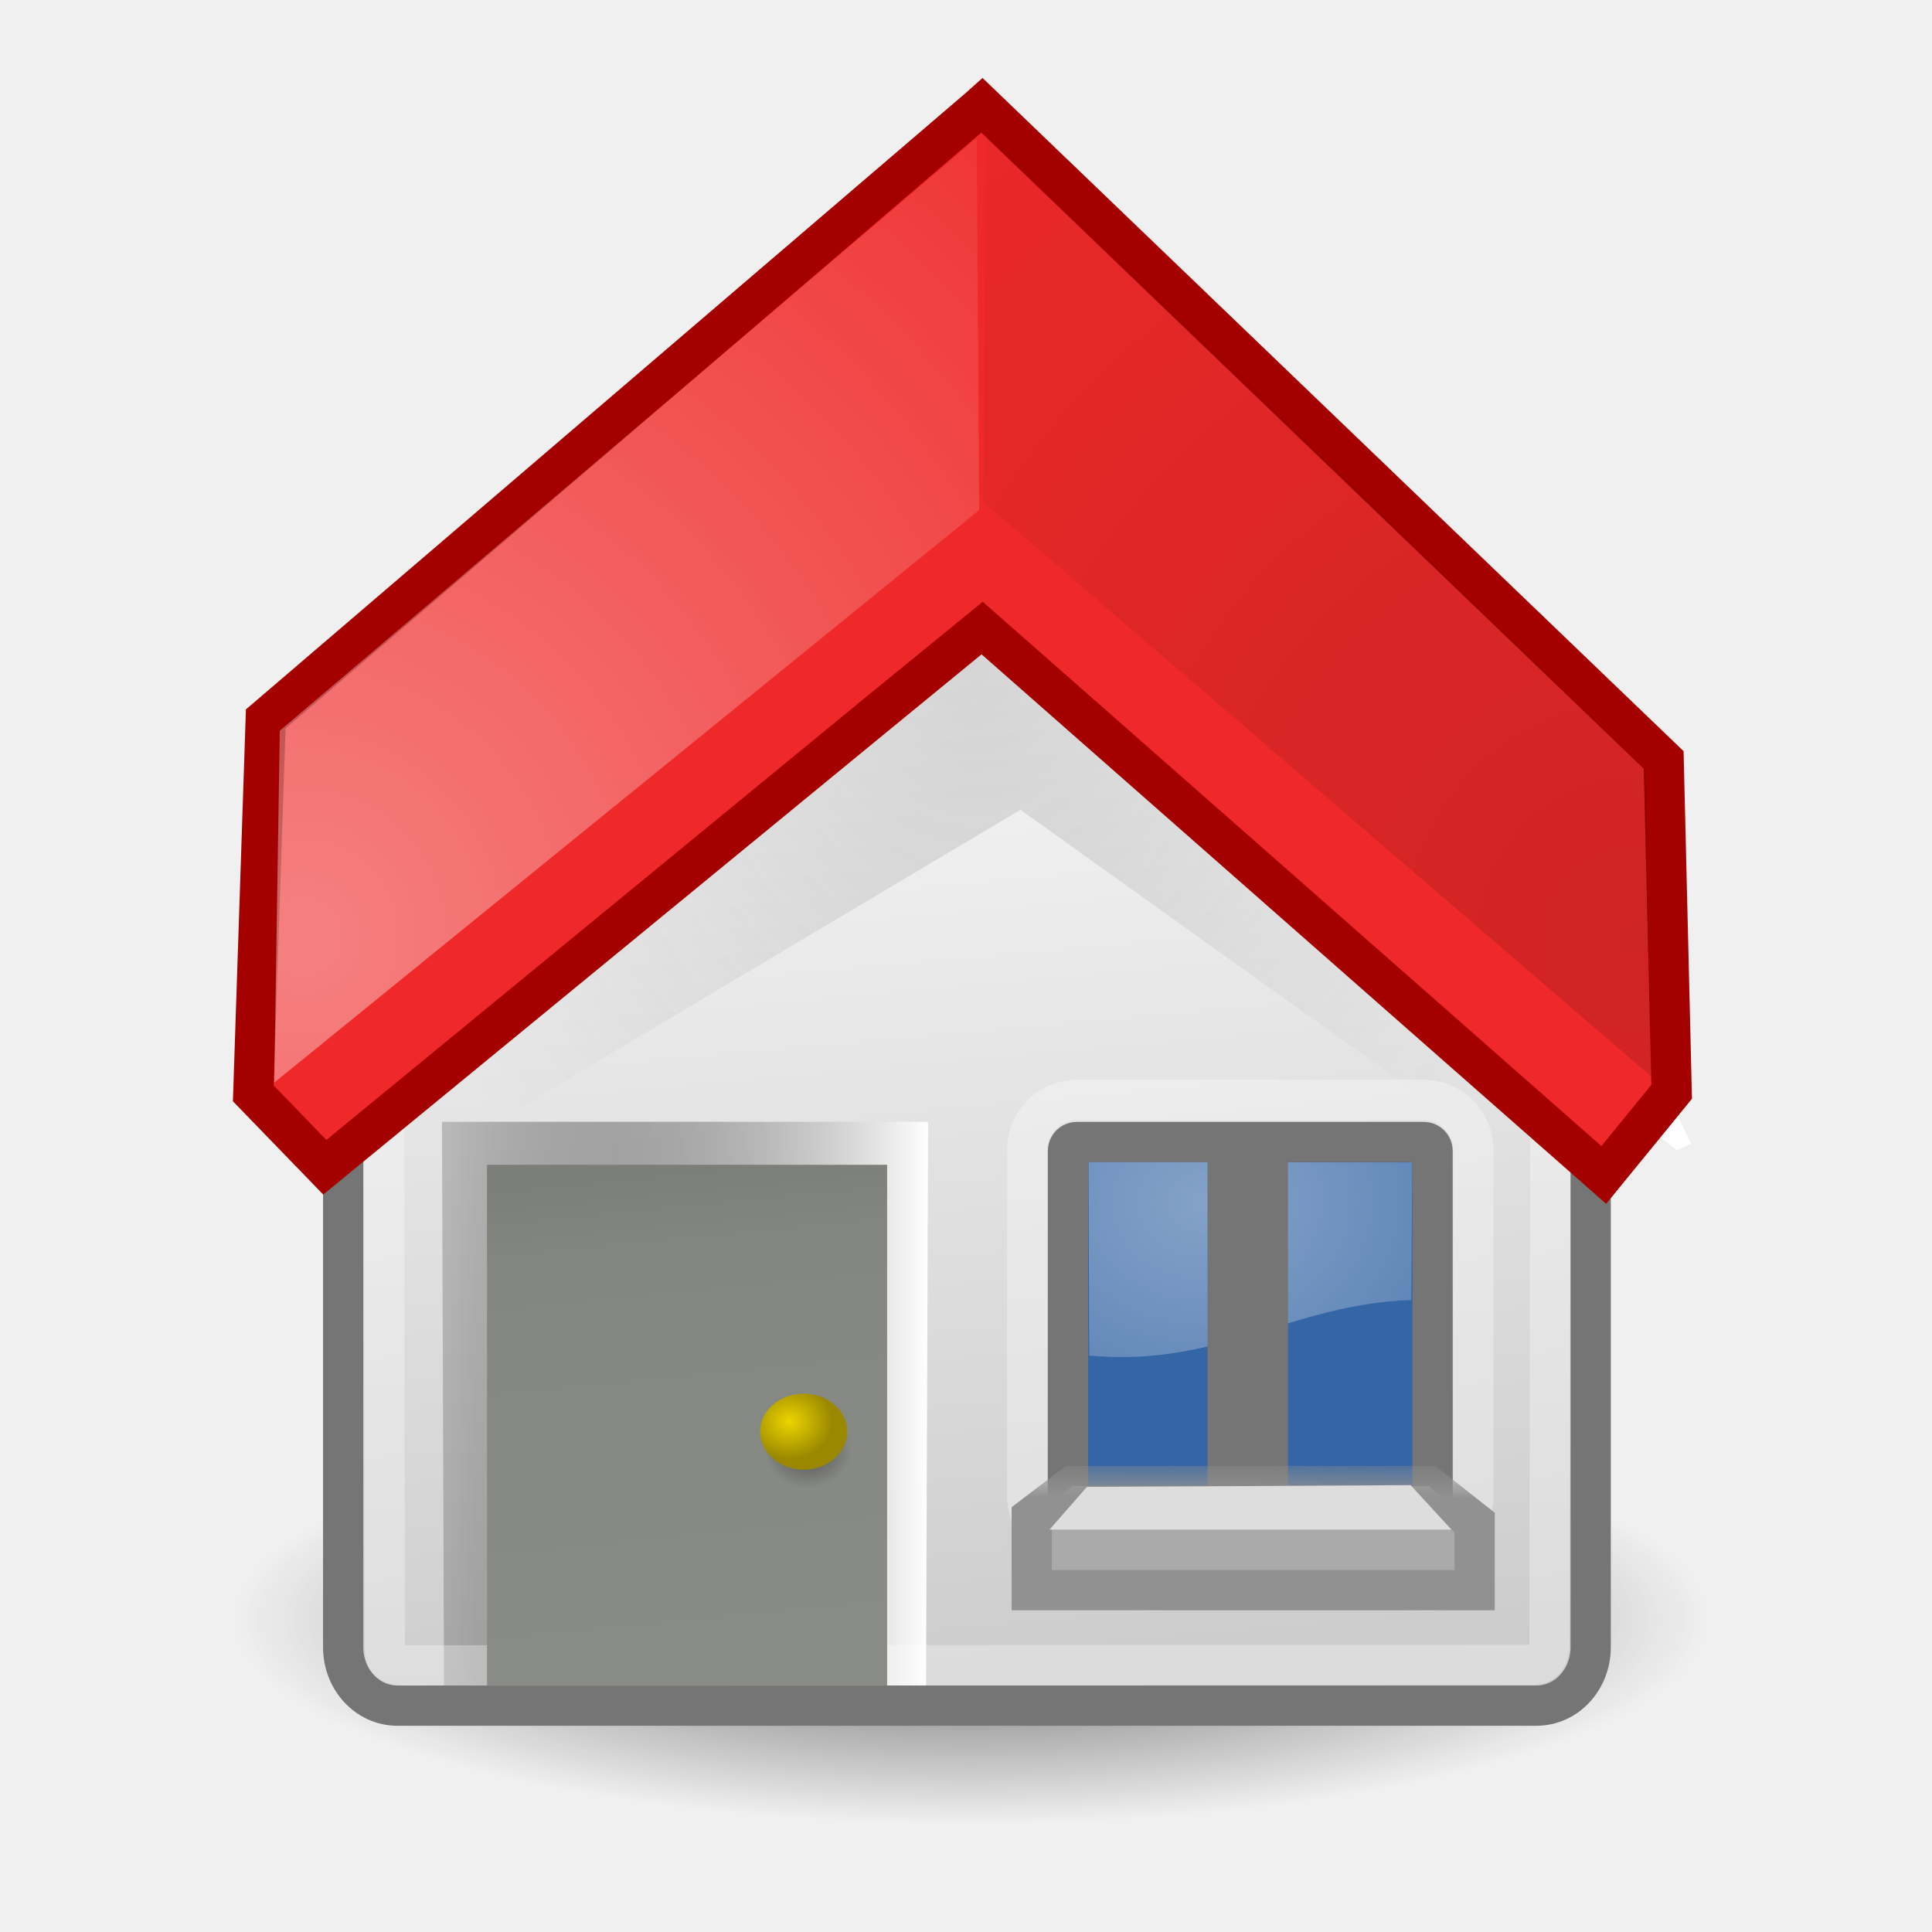
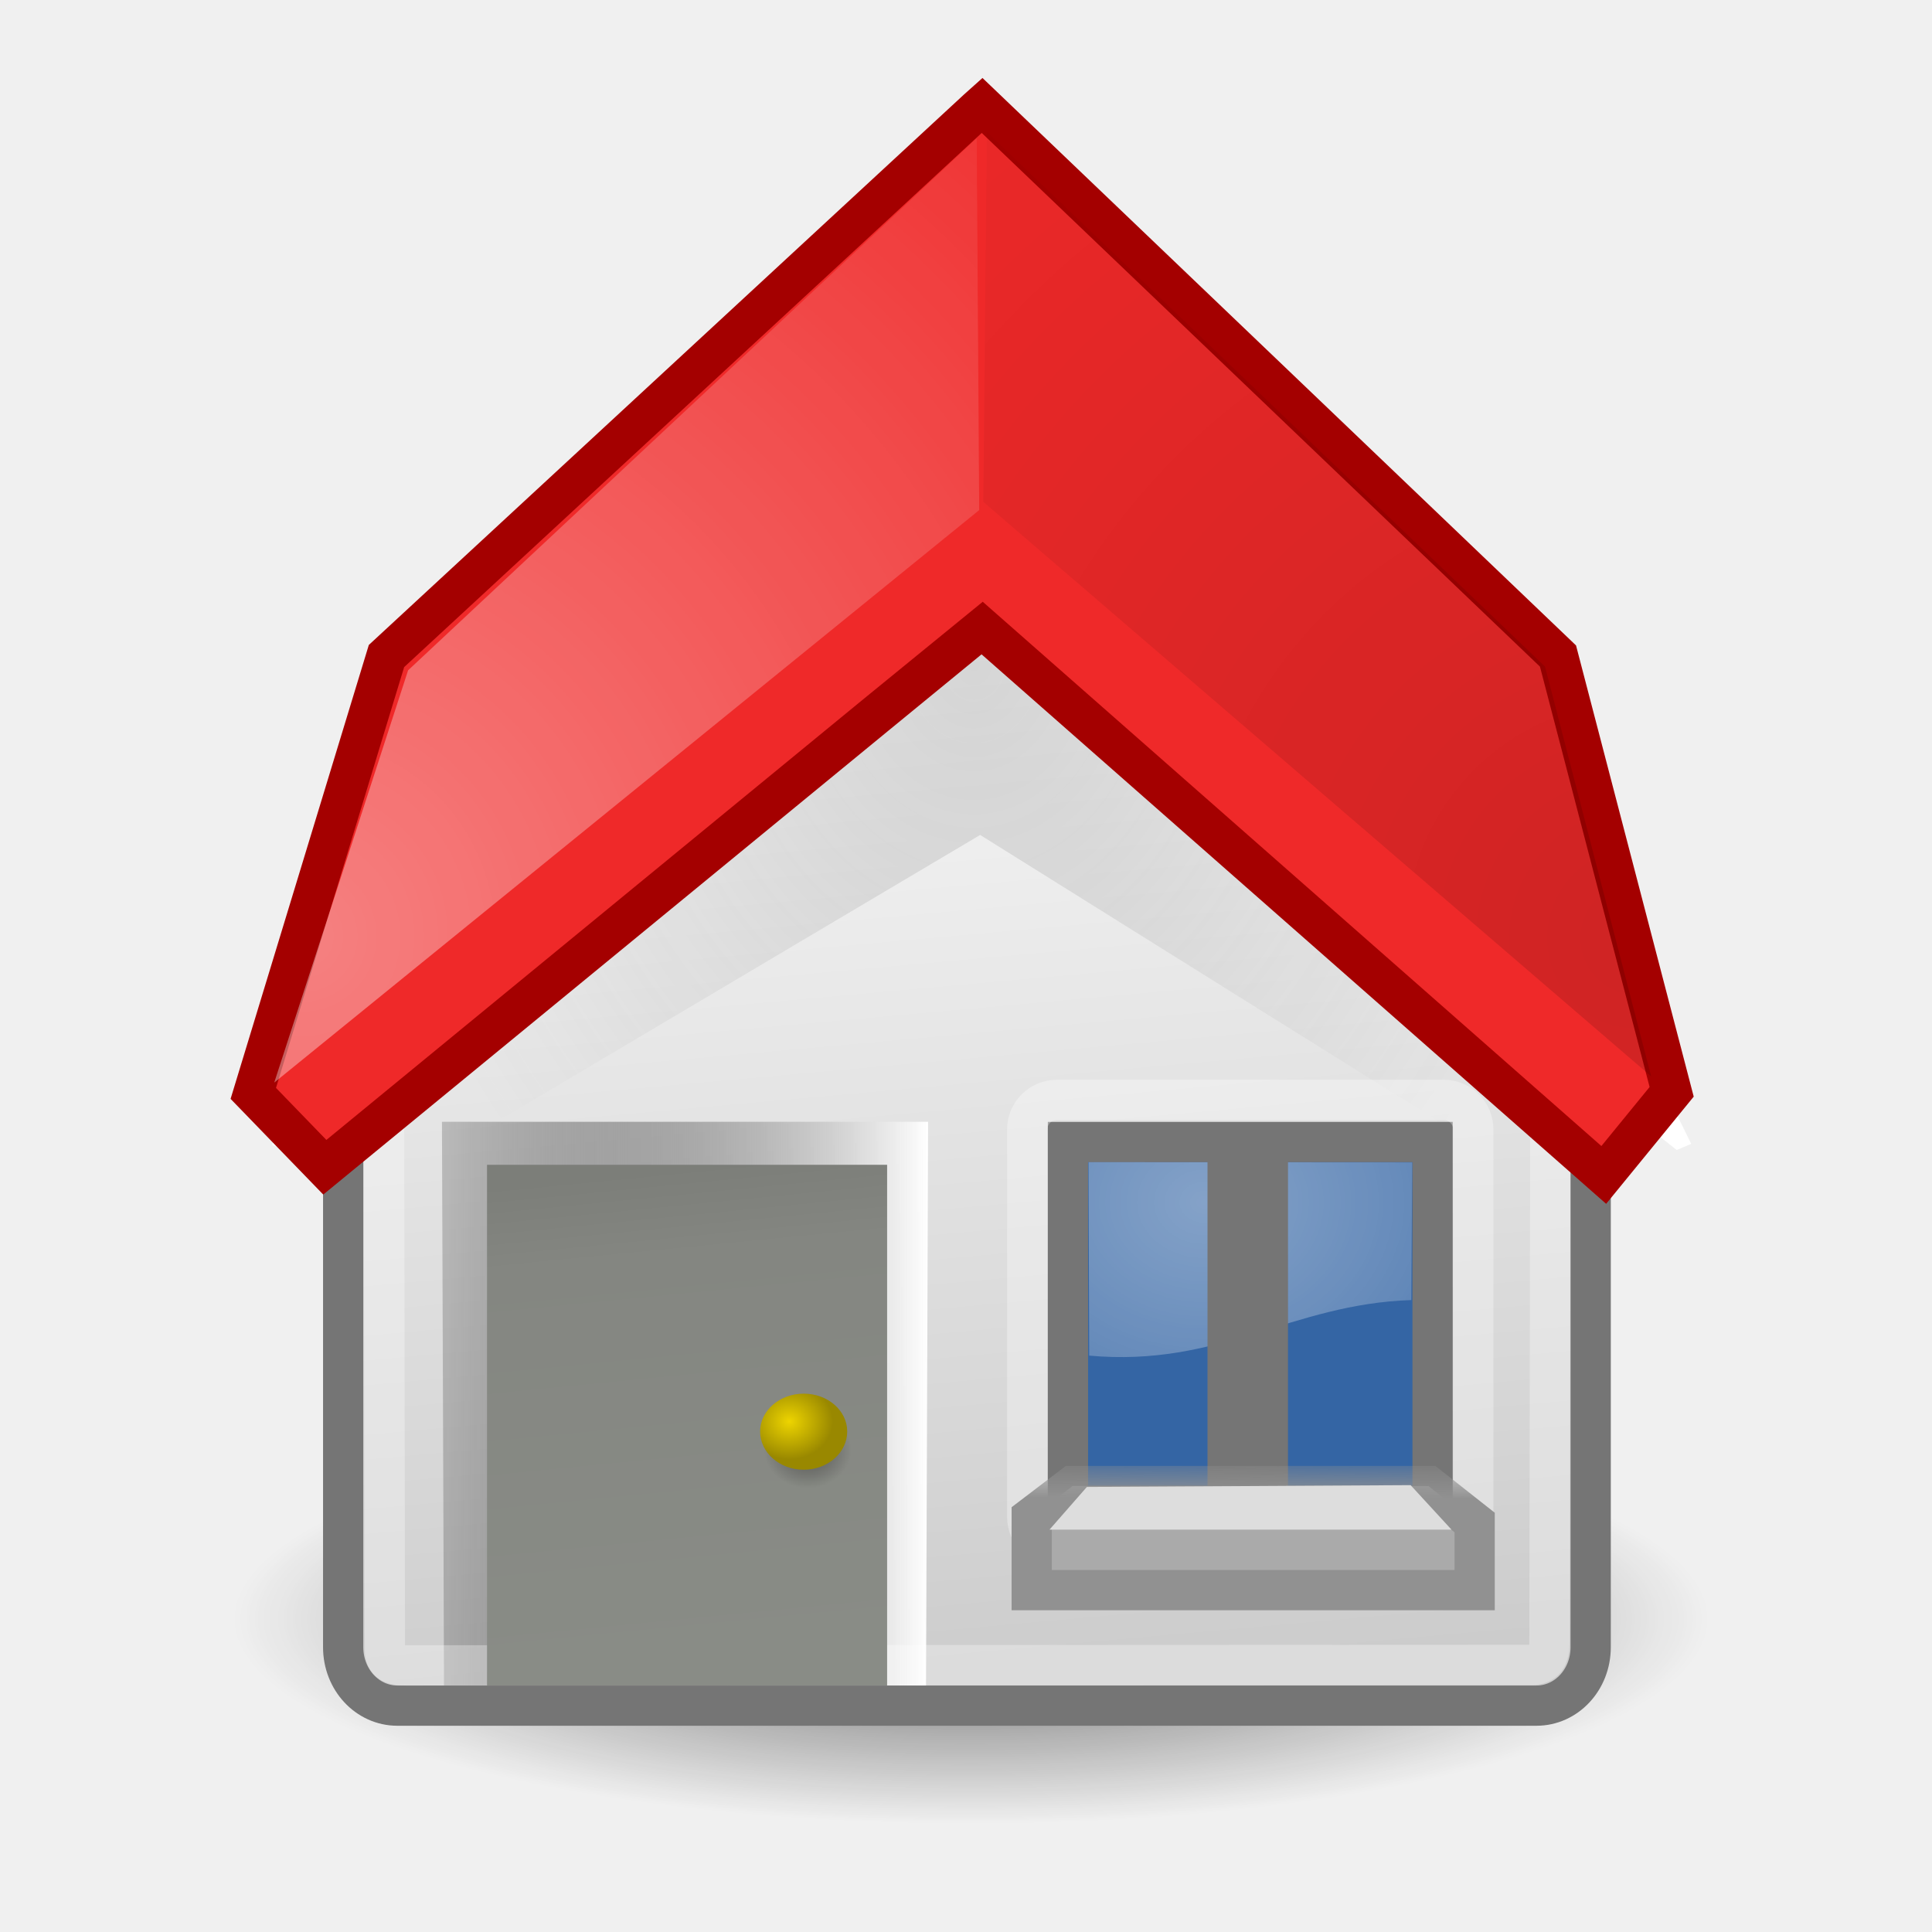
<svg xmlns="http://www.w3.org/2000/svg" xmlns:xlink="http://www.w3.org/1999/xlink" width="48" height="48" overflow="visible" enable-background="new 0 0 128 129.396" xml:space="preserve" id="svg2" version="1.0">
  <defs id="defs365">
    <linearGradient id="linearGradient2406">
      <stop style="stop-color:#7c7e79;stop-opacity:1;" offset="0" id="stop2408" />
      <stop id="stop2414" offset="0.172" style="stop-color:#848681;stop-opacity:1;" />
      <stop style="stop-color:#898c86;stop-opacity:1;" offset="1" id="stop2410" />
    </linearGradient>
    <linearGradient id="linearGradient2390">
      <stop style="stop-color:#919191;stop-opacity:1;" offset="0" id="stop2392" />
      <stop style="stop-color:#919191;stop-opacity:0;" offset="1" id="stop2394" />
    </linearGradient>
    <linearGradient id="linearGradient2378">
      <stop style="stop-color:#575757;stop-opacity:1;" offset="0" id="stop2380" />
      <stop style="stop-color:#575757;stop-opacity:0;" offset="1" id="stop2382" />
    </linearGradient>
    <linearGradient id="linearGradient2368">
      <stop style="stop-color:#ffffff;stop-opacity:1;" offset="0" id="stop2370" />
      <stop style="stop-color:#ffffff;stop-opacity:0;" offset="1" id="stop2372" />
    </linearGradient>
    <linearGradient id="linearGradient2349">
      <stop style="stop-color:#000000;stop-opacity:1;" offset="0" id="stop2351" />
      <stop style="stop-color:#000000;stop-opacity:0;" offset="1" id="stop2353" />
    </linearGradient>
    <linearGradient id="linearGradient2341">
      <stop id="stop2343" offset="0" style="stop-color:#000000;stop-opacity:1;" />
      <stop id="stop2345" offset="1" style="stop-color:#000000;stop-opacity:0;" />
    </linearGradient>
    <linearGradient id="linearGradient2329">
      <stop style="stop-color:#000000;stop-opacity:0.186;" offset="0" id="stop2331" />
      <stop style="stop-color:#ffffff;stop-opacity:1;" offset="1" id="stop2333" />
    </linearGradient>
    <linearGradient id="linearGradient2319">
      <stop style="stop-color:#000000;stop-opacity:1;" offset="0" id="stop2321" />
      <stop style="stop-color:#000000;stop-opacity:0;" offset="1" id="stop2323" />
    </linearGradient>
    <linearGradient id="linearGradient2307">
      <stop style="stop-color:#edd400;stop-opacity:1;" offset="0" id="stop2309" />
      <stop style="stop-color:#998800;stop-opacity:1;" offset="1" id="stop2311" />
    </linearGradient>
    <linearGradient id="linearGradient2299">
      <stop style="stop-color:#ffffff;stop-opacity:1;" offset="0" id="stop2301" />
      <stop style="stop-color:#ffffff;stop-opacity:0;" offset="1" id="stop2303" />
    </linearGradient>
    <linearGradient id="XMLID_1_" gradientUnits="userSpaceOnUse" x1="80.224" y1="118.516" x2="48.046" y2="60.794" gradientTransform="matrix(0.314683,0,0,0.314683,4.128264,3.742874)">
      <stop offset="0" style="stop-color:#8C8C8C" id="stop10" />
      <stop offset="1" style="stop-color:#858585" id="stop12" />
      <midPointStop offset="0" style="stop-color:#8C8C8C" />
      <midPointStop offset="0.5" style="stop-color:#8C8C8C" />
      <midPointStop offset="1" style="stop-color:#858585" />
    </linearGradient>
    <linearGradient id="XMLID_2_" gradientUnits="userSpaceOnUse" x1="80.224" y1="117.52" x2="48.046" y2="59.8" gradientTransform="matrix(0.314683,0,0,0.314683,4.128264,3.742874)">
      <stop offset="0" style="stop-color:#CCCCCC" id="stop17" />
      <stop offset="0.983" style="stop-color:#FFFFFF" id="stop19" />
      <midPointStop offset="0" style="stop-color:#CCCCCC" />
      <midPointStop offset="0.5" style="stop-color:#CCCCCC" />
      <midPointStop offset="0.983" style="stop-color:#FFFFFF" />
    </linearGradient>
    <linearGradient y2="62.626" x2="18.581" y1="-9.918" x1="91.272" gradientUnits="userSpaceOnUse" id="XMLID_41_" gradientTransform="matrix(0.314683,0,0,0.314683,4.128264,3.742874)">
      <stop id="stop352" style="stop-color:#FFFFFF" offset="0" />
      <stop id="stop354" style="stop-color:#FFE8DA" offset="0.166" />
      <stop id="stop356" style="stop-color:#FFAD7C" offset="0.538" />
      <stop id="stop358" style="stop-color:#FF6000" offset="1" />
      <midPointStop style="stop-color:#FFFFFF" offset="0" />
      <midPointStop style="stop-color:#FFFFFF" offset="0.525" />
      <midPointStop style="stop-color:#FF6000" offset="1" />
    </linearGradient>
    <linearGradient y2="86.997" x2="55.993" y1="79.001" x1="55.993" gradientUnits="userSpaceOnUse" id="XMLID_3_">
      <stop id="stop30" style="stop-color:#4A220A" offset="0" />
      <stop id="stop32" style="stop-color:#BA632C" offset="0.421" />
      <stop id="stop34" style="stop-color:#FFFFFF" offset="1" />
      <midPointStop style="stop-color:#4A220A" offset="0" />
      <midPointStop style="stop-color:#4A220A" offset="0.5" />
      <midPointStop style="stop-color:#BA632C" offset="0.421" />
      <midPointStop style="stop-color:#BA632C" offset="0.5" />
      <midPointStop style="stop-color:#FFFFFF" offset="1" />
    </linearGradient>
    <linearGradient y2="86.997" x2="69.263" y1="79.001" x1="69.263" gradientUnits="userSpaceOnUse" id="XMLID_4_">
      <stop id="stop39" style="stop-color:#4A220A" offset="0" />
      <stop id="stop41" style="stop-color:#BA632C" offset="0.421" />
      <stop id="stop43" style="stop-color:#FFFFFF" offset="1" />
      <midPointStop style="stop-color:#4A220A" offset="0" />
      <midPointStop style="stop-color:#4A220A" offset="0.5" />
      <midPointStop style="stop-color:#BA632C" offset="0.421" />
      <midPointStop style="stop-color:#BA632C" offset="0.5" />
      <midPointStop style="stop-color:#FFFFFF" offset="1" />
    </linearGradient>
    <linearGradient gradientTransform="matrix(1.1687,0,0,0.5914,8.6934,45.4726)" y2="24.796" x2="36.763" y1="25.451" x1="55.529" gradientUnits="userSpaceOnUse" id="XMLID_5_">
      <stop id="stop50" style="stop-color:#BA632C" offset="0.07" />
      <stop id="stop52" style="stop-color:#FDCC8A" offset="0.93" />
      <midPointStop style="stop-color:#BA632C" offset="0.07" />
      <midPointStop style="stop-color:#BA632C" offset="0.5" />
      <midPointStop style="stop-color:#FDCC8A" offset="0.93" />
    </linearGradient>
    <linearGradient gradientTransform="matrix(1.1687,0,0,1,8.6934,16.415)" y2="60.495" x2="35.894" y1="60.138" x1="56.364" gradientUnits="userSpaceOnUse" id="XMLID_6_">
      <stop id="stop57" style="stop-color:#BA632C" offset="0.15" />
      <stop id="stop59" style="stop-color:#FDCC8A" offset="0.85" />
      <midPointStop style="stop-color:#BA632C" offset="0.15" />
      <midPointStop style="stop-color:#BA632C" offset="0.5" />
      <midPointStop style="stop-color:#FDCC8A" offset="0.85" />
    </linearGradient>
    <linearGradient gradientTransform="matrix(0.9993,0,0,0.8439,17.4302,24.705)" y2="60.853" x2="52.752" y1="42.278" x1="37.709" gradientUnits="userSpaceOnUse" id="XMLID_7_">
      <stop id="stop66" style="stop-color:#4A220A" offset="0.32" />
      <stop id="stop68" style="stop-color:#BA632C" offset="0.414" />
      <stop id="stop70" style="stop-color:#FFCC99" offset="0.68" />
      <midPointStop style="stop-color:#4A220A" offset="0.32" />
      <midPointStop style="stop-color:#4A220A" offset="0.5" />
      <midPointStop style="stop-color:#BA632C" offset="0.414" />
      <midPointStop style="stop-color:#BA632C" offset="0.5" />
      <midPointStop style="stop-color:#FFCC99" offset="0.68" />
    </linearGradient>
    <linearGradient gradientTransform="matrix(0.907,0,0,0.3892,21.853,61.723)" y2="-1.591" x2="52.281" y1="17.167" x1="37.626" gradientUnits="userSpaceOnUse" id="XMLID_8_">
      <stop id="stop77" style="stop-color:#9D9CAB" offset="0.26" />
      <stop id="stop79" style="stop-color:#FFFFFF" offset="0.74" />
      <midPointStop style="stop-color:#9D9CAB" offset="0.26" />
      <midPointStop style="stop-color:#9D9CAB" offset="0.5" />
      <midPointStop style="stop-color:#FFFFFF" offset="0.74" />
    </linearGradient>
    <linearGradient gradientTransform="matrix(0.907,0,0,-0.3554,21.853,125.1066)" y2="142.238" x2="48.324" y1="161.804" x1="41.586" gradientUnits="userSpaceOnUse" id="XMLID_9_">
      <stop id="stop84" style="stop-color:#000000" offset="0.2" />
      <stop id="stop86" style="stop-color:#CCCCFF" offset="0.8" />
      <midPointStop style="stop-color:#000000" offset="0.2" />
      <midPointStop style="stop-color:#000000" offset="0.5" />
      <midPointStop style="stop-color:#CCCCFF" offset="0.8" />
    </linearGradient>
    <linearGradient gradientTransform="matrix(0.907,0,0,-3.430000e-2,21.853,97.574)" y2="843.748" x2="54.619" y1="844.086" x1="35.289" gradientUnits="userSpaceOnUse" id="XMLID_10_">
      <stop id="stop91" style="stop-color:#BA632C" offset="0.15" />
      <stop id="stop93" style="stop-color:#FFCC99" offset="0.85" />
      <midPointStop style="stop-color:#BA632C" offset="0.15" />
      <midPointStop style="stop-color:#BA632C" offset="0.5" />
      <midPointStop style="stop-color:#FFCC99" offset="0.85" />
    </linearGradient>
    <linearGradient gradientTransform="matrix(1.1687,0,0,1,-56.4297,12.9775)" y2="61.112" x2="110.049" y1="61.383" x1="102.276" gradientUnits="userSpaceOnUse" id="XMLID_11_">
      <stop id="stop100" style="stop-color:#BA632C" offset="0.11" />
      <stop id="stop102" style="stop-color:#FFCC99" offset="0.89" />
      <midPointStop style="stop-color:#BA632C" offset="0.11" />
      <midPointStop style="stop-color:#BA632C" offset="0.5" />
      <midPointStop style="stop-color:#FFCC99" offset="0.89" />
    </linearGradient>
    <linearGradient gradientTransform="matrix(1.1687,0,0,1,-56.4297,12.9775)" y2="61.249" x2="101.447" y1="61.249" x1="93.719" gradientUnits="userSpaceOnUse" id="XMLID_12_">
      <stop id="stop107" style="stop-color:#BA632C" offset="0.17" />
      <stop id="stop109" style="stop-color:#FFCC99" offset="0.83" />
      <midPointStop style="stop-color:#BA632C" offset="0.17" />
      <midPointStop style="stop-color:#BA632C" offset="0.5" />
      <midPointStop style="stop-color:#FFCC99" offset="0.83" />
    </linearGradient>
    <linearGradient gradientTransform="matrix(0,-0.679,-2.900000e-2,0,70.9063,130.0547)" y2="301.427" x2="100.572" y1="301.427" x1="81.505" gradientUnits="userSpaceOnUse" id="XMLID_13_">
      <stop id="stop114" style="stop-color:#BA632C" offset="0.15" />
      <stop id="stop116" style="stop-color:#FFCC99" offset="0.85" />
      <midPointStop style="stop-color:#BA632C" offset="0.15" />
      <midPointStop style="stop-color:#BA632C" offset="0.5" />
      <midPointStop style="stop-color:#FFCC99" offset="0.85" />
    </linearGradient>
    <linearGradient gradientTransform="matrix(1.0391,0,0,1,-51.6318,12.4482)" y2="66.216" x2="99.083" y1="52.202" x1="92.548" gradientUnits="userSpaceOnUse" id="XMLID_14_">
      <stop id="stop121" style="stop-color:#BA632C" offset="0.17" />
      <stop id="stop123" style="stop-color:#FFCC99" offset="0.83" />
      <midPointStop style="stop-color:#BA632C" offset="0.17" />
      <midPointStop style="stop-color:#BA632C" offset="0.5" />
      <midPointStop style="stop-color:#FFCC99" offset="0.83" />
    </linearGradient>
    <linearGradient gradientTransform="matrix(1.0391,0,0,1,-51.6318,12.4482)" y2="52.726" x2="91.532" y1="51.122" x1="100.629" gradientUnits="userSpaceOnUse" id="XMLID_15_">
      <stop id="stop128" style="stop-color:#BA632C" offset="0.01" />
      <stop id="stop130" style="stop-color:#FFCC99" offset="0.99" />
      <midPointStop style="stop-color:#BA632C" offset="0.01" />
      <midPointStop style="stop-color:#BA632C" offset="0.5" />
      <midPointStop style="stop-color:#FFCC99" offset="0.99" />
    </linearGradient>
    <linearGradient y2="76.429" x2="55.528" y1="69.875" x1="48.735" gradientUnits="userSpaceOnUse" id="XMLID_16_">
      <stop id="stop137" style="stop-color:#4A220A" offset="0" />
      <stop id="stop139" style="stop-color:#BA632C" offset="0.481" />
      <stop id="stop141" style="stop-color:#FFFFFF" offset="1" />
      <midPointStop style="stop-color:#4A220A" offset="0" />
      <midPointStop style="stop-color:#4A220A" offset="0.5" />
      <midPointStop style="stop-color:#BA632C" offset="0.481" />
      <midPointStop style="stop-color:#BA632C" offset="0.5" />
      <midPointStop style="stop-color:#FFFFFF" offset="1" />
    </linearGradient>
    <linearGradient gradientTransform="matrix(1.0391,0,0,1,14.5068,12.6172)" y2="61.245" x2="37.517" y1="54.1" x1="28.693" gradientUnits="userSpaceOnUse" id="XMLID_17_">
      <stop id="stop146" style="stop-color:#BA632C" offset="0.17" />
      <stop id="stop148" style="stop-color:#FFCC99" offset="0.83" />
      <midPointStop style="stop-color:#BA632C" offset="0.17" />
      <midPointStop style="stop-color:#BA632C" offset="0.5" />
      <midPointStop style="stop-color:#FFCC99" offset="0.83" />
    </linearGradient>
    <linearGradient gradientTransform="matrix(-1.0391,0,0,1,188.6162,12.4678)" y2="49.462" x2="111.112" y1="54.461" x1="104.478" gradientUnits="userSpaceOnUse" id="XMLID_18_">
      <stop id="stop155" style="stop-color:#BA632C" offset="0" />
      <stop id="stop157" style="stop-color:#FFCC99" offset="1" />
      <midPointStop style="stop-color:#BA632C" offset="0" />
      <midPointStop style="stop-color:#BA632C" offset="0.5" />
      <midPointStop style="stop-color:#FFCC99" offset="1" />
    </linearGradient>
    <linearGradient gradientTransform="matrix(-1.0391,0,0,1,122.5381,12.1533)" y2="59.285" x2="39.808" y1="57.794" x1="49.216" gradientUnits="userSpaceOnUse" id="XMLID_19_">
      <stop id="stop162" style="stop-color:#BA632C" offset="0.23" />
      <stop id="stop164" style="stop-color:#FFCC99" offset="0.77" />
      <midPointStop style="stop-color:#BA632C" offset="0.23" />
      <midPointStop style="stop-color:#BA632C" offset="0.5" />
      <midPointStop style="stop-color:#FFCC99" offset="0.77" />
    </linearGradient>
    <linearGradient y2="78.595" x2="67.567" y1="69.644" x1="76.76" gradientUnits="userSpaceOnUse" id="XMLID_20_">
      <stop id="stop169" style="stop-color:#4A220A" offset="0" />
      <stop id="stop171" style="stop-color:#BA632C" offset="0.481" />
      <stop id="stop173" style="stop-color:#FFFFFF" offset="1" />
      <midPointStop style="stop-color:#4A220A" offset="0" />
      <midPointStop style="stop-color:#4A220A" offset="0.5" />
      <midPointStop style="stop-color:#BA632C" offset="0.481" />
      <midPointStop style="stop-color:#BA632C" offset="0.5" />
      <midPointStop style="stop-color:#FFFFFF" offset="1" />
    </linearGradient>
    <linearGradient gradientTransform="matrix(-1.0391,0,0,1,122.4775,12.6357)" y2="60.17" x2="40.431" y1="54.244" x1="47.749" gradientUnits="userSpaceOnUse" id="XMLID_21_">
      <stop id="stop178" style="stop-color:#BA632C" offset="0.07" />
      <stop id="stop180" style="stop-color:#FDCC8A" offset="0.93" />
      <midPointStop style="stop-color:#BA632C" offset="0.07" />
      <midPointStop style="stop-color:#BA632C" offset="0.5" />
      <midPointStop style="stop-color:#FDCC8A" offset="0.93" />
    </linearGradient>
    <linearGradient id="XMLID_22_" gradientUnits="userSpaceOnUse" x1="45.613" y1="71.582" x2="21.796" y2="71.998" gradientTransform="matrix(0.314683,0,0,9.522308e-2,13.54264,24.8542)">
      <stop offset="0.15" style="stop-color:#BA632C" id="stop191" />
      <stop offset="0.85" style="stop-color:#FFFFFF" id="stop193" />
      <midPointStop offset="0.15" style="stop-color:#BA632C" />
      <midPointStop offset="0.5" style="stop-color:#BA632C" />
      <midPointStop offset="0.85" style="stop-color:#FFFFFF" />
    </linearGradient>
    <linearGradient id="XMLID_23_" gradientUnits="userSpaceOnUse" x1="31.459" y1="79.754" x2="31.459" y2="113.129" gradientTransform="matrix(0.277802,0,0,0.295078,15.41443,8.769746)">
      <stop offset="0.25" style="stop-color:#4A220A" id="stop198" />
      <stop offset="0.545" style="stop-color:#BA632C" id="stop200" />
      <stop offset="0.75" style="stop-color:#FFFFFF" id="stop202" />
      <midPointStop offset="0.25" style="stop-color:#4A220A" />
      <midPointStop offset="0.5" style="stop-color:#4A220A" />
      <midPointStop offset="0.545" style="stop-color:#BA632C" />
      <midPointStop offset="0.5" style="stop-color:#BA632C" />
      <midPointStop offset="0.75" style="stop-color:#FFFFFF" />
    </linearGradient>
    <linearGradient id="XMLID_24_" gradientUnits="userSpaceOnUse" x1="26.391" y1="80.528" x2="44.719" y2="109.86" gradientTransform="matrix(0.36198,0,0,0.322613,11.30606,6.6125)">
      <stop offset="0.2" style="stop-color:#BA632C" id="stop207" />
      <stop offset="0.8" style="stop-color:#FF9233" id="stop209" />
      <midPointStop offset="0.2" style="stop-color:#BA632C" />
      <midPointStop offset="0.5" style="stop-color:#BA632C" />
      <midPointStop offset="0.8" style="stop-color:#FF9233" />
    </linearGradient>
    <linearGradient id="XMLID_25_" gradientUnits="userSpaceOnUse" x1="34.584" y1="111.299" x2="30.764" y2="110.965" gradientTransform="matrix(0.268802,0,0,0.105954,17.25413,25.51437)">
      <stop offset="0.22" style="stop-color:#CC9933" id="stop220" />
      <stop offset="0.78" style="stop-color:#FFFFFF" id="stop222" />
      <midPointStop offset="0.22" style="stop-color:#CC9933" />
      <midPointStop offset="0.5" style="stop-color:#CC9933" />
      <midPointStop offset="0.78" style="stop-color:#FFFFFF" />
    </linearGradient>
    <linearGradient xlink:href="#XMLID_2_" id="linearGradient1514" gradientUnits="userSpaceOnUse" gradientTransform="matrix(0.299417,0,0,0.14831,18.65304,16.43256)" x1="52.006" y1="166.133" x2="14.049" y2="-42.219" />
    <linearGradient id="XMLID_37_" gradientUnits="userSpaceOnUse" x1="133.119" y1="39.565" x2="133.119" y2="-22.905" gradientTransform="matrix(-0.314683,0,0,0.326137,75.10527,21.14261)">
      <stop offset="0" style="stop-color:#FFFFFF" id="stop318" />
      <stop offset="0.736" style="stop-color:#FF6200" id="stop320" />
      <stop offset="1" style="stop-color:#D94400" id="stop322" />
      <midPointStop offset="0" style="stop-color:#FFFFFF" />
      <midPointStop offset="0.5" style="stop-color:#FFFFFF" />
      <midPointStop offset="0.736" style="stop-color:#FF6200" />
      <midPointStop offset="0.5" style="stop-color:#FF6200" />
      <midPointStop offset="1" style="stop-color:#D94400" />
    </linearGradient>
    <linearGradient id="XMLID_38_" gradientUnits="userSpaceOnUse" x1="-91.156" y1="39.565" x2="-91.156" y2="-22.904" gradientTransform="matrix(0.314683,0,0,0.326137,44.26649,21.14261)">
      <stop offset="0" style="stop-color:#FFFFFF" id="stop327" />
      <stop offset="0.854" style="stop-color:#FF6200" id="stop329" />
      <stop offset="1" style="stop-color:#F25D00" id="stop331" />
      <midPointStop offset="0" style="stop-color:#FFFFFF" />
      <midPointStop offset="0.5" style="stop-color:#FFFFFF" />
      <midPointStop offset="0.854" style="stop-color:#FF6200" />
      <midPointStop offset="0.5" style="stop-color:#FF6200" />
      <midPointStop offset="1" style="stop-color:#F25D00" />
    </linearGradient>
    <linearGradient id="XMLID_39_" gradientUnits="userSpaceOnUse" x1="64.388" y1="65.124" x2="64.388" y2="35.569" gradientTransform="matrix(0.314683,0,0,0.314683,4.128264,2.617874)">
      <stop offset="0" style="stop-color:#FFFFFF" id="stop336" />
      <stop offset="0.854" style="stop-color:#FF6200" id="stop338" />
      <stop offset="1" style="stop-color:#F25D00" id="stop340" />
      <midPointStop offset="0" style="stop-color:#FFFFFF" />
      <midPointStop offset="0.5" style="stop-color:#FFFFFF" />
      <midPointStop offset="0.854" style="stop-color:#FF6200" />
      <midPointStop offset="0.5" style="stop-color:#FF6200" />
      <midPointStop offset="1" style="stop-color:#F25D00" />
    </linearGradient>
    <linearGradient id="XMLID_40_" gradientUnits="userSpaceOnUse" x1="33702.062" y1="33557.105" x2="-39713.711" y2="-39858.391" gradientTransform="matrix(-0.314683,0,0,0.326137,75.10527,24.34599)">
      <stop offset="0" style="stop-color:#FF6200" id="stop345" />
      <stop offset="1" style="stop-color:#AE0000" id="stop347" />
      <midPointStop offset="0" style="stop-color:#FF6200" />
      <midPointStop offset="0.5" style="stop-color:#FF6200" />
      <midPointStop offset="1" style="stop-color:#AE0000" />
    </linearGradient>
    <radialGradient xlink:href="#linearGradient2299" id="radialGradient2305" cx="7.533" cy="24.203" fx="7.533" fy="24.203" r="8.245" gradientTransform="matrix(3.64367,-1.446144e-17,1.888845e-14,3.733636,-19.91388,-67.10452)" gradientUnits="userSpaceOnUse" />
    <radialGradient xlink:href="#linearGradient2307" id="radialGradient2313" cx="19.986" cy="36.778" fx="19.986" fy="36.778" r="1.082" gradientTransform="matrix(1,0,0,0.873346,-0.375,3.195017)" gradientUnits="userSpaceOnUse" />
    <radialGradient xlink:href="#linearGradient2319" id="radialGradient2325" cx="20.444" cy="37.426" fx="20.444" fy="37.426" r="1.082" gradientTransform="matrix(1,0,0,0.873346,-0.375,3.341932)" gradientUnits="userSpaceOnUse" />
    <linearGradient xlink:href="#linearGradient2329" id="linearGradient2335" x1="12.98" y1="36.035" x2="25.058" y2="36.035" gradientUnits="userSpaceOnUse" gradientTransform="matrix(1,0,0,0.994734,-2,-0.972299)" />
    <radialGradient xlink:href="#linearGradient2341" id="radialGradient2339" gradientUnits="userSpaceOnUse" gradientTransform="matrix(3.64367,1.446144e-17,1.888845e-14,-3.733636,-1.94746,96.31792)" cx="11.681" cy="19.554" fx="11.681" fy="19.554" r="8.245" />
-     <radialGradient xlink:href="#linearGradient2349" id="radialGradient2355" cx="24.023" cy="40.569" fx="24.023" fy="40.569" r="16.287" gradientTransform="matrix(1,0,0,0.43125,3.699298e-16,23.07369)" gradientUnits="userSpaceOnUse" />
+     <radialGradient xlink:href="#linearGradient2349" id="radialGradient2355" cx="24.023" cy="40.569" fx="24.023" fy="40.569" r="16.287" gradientTransform="matrix(1,0,0,0.43125,5.328312e-16,23.07369)" gradientUnits="userSpaceOnUse" />
    <radialGradient xlink:href="#linearGradient2368" id="radialGradient2374" cx="29.913" cy="30.443" fx="29.913" fy="30.443" r="4.002" gradientTransform="matrix(3.352251,-1.947975e-22,1.539870e-22,2.797406,-70.36394,-55.29033)" gradientUnits="userSpaceOnUse" />
-     <radialGradient xlink:href="#linearGradient2378" id="radialGradient2384" cx="24.195" cy="10.578" fx="24.195" fy="10.578" r="15.243" gradientTransform="matrix(1,-3.186291e-8,3.794508e-8,1.190885,-4.013690e-7,3.896725)" gradientUnits="userSpaceOnUse" />
+     <radialGradient xlink:href="#linearGradient2378" id="radialGradient2384" cx="24.195" cy="10.578" fx="24.195" fy="10.578" r="15.243" gradientTransform="matrix(1,-3.186291e-8,3.794508e-8,1.190885,0,3.896725)" gradientUnits="userSpaceOnUse" />
    <linearGradient xlink:href="#linearGradient2390" id="linearGradient2396" x1="30.32" y1="36.338" x2="30.324" y2="35.17" gradientUnits="userSpaceOnUse" gradientTransform="translate(0,0.875)" />
    <linearGradient xlink:href="#linearGradient2406" id="linearGradient2412" x1="17.85" y1="28.939" x2="19.04" y2="41.032" gradientUnits="userSpaceOnUse" />
  </defs>
  <path style="opacity:0.614;color:#000000;fill:url(#radialGradient2355);fill-opacity:1;fill-rule:nonzero;stroke:none;stroke-width:1;stroke-linecap:butt;stroke-linejoin:miter;marker:none;marker-start:none;marker-mid:none;marker-end:none;stroke-miterlimit:4;stroke-dasharray:none;stroke-dashoffset:0;stroke-opacity:1;visibility:visible;display:inline;overflow:visible" id="path2347" d="M 40.31 40.569 A 16.287 7.024 0 1 1  7.736,40.569 A 16.287 7.024 0 1 1  40.31 40.569 z" transform="matrix(1.125,0,0,0.724637,-2.901094,10.8247)" />
  <path style="color:#000000;fill:url(#linearGradient1514);fill-opacity:1;fill-rule:nonzero;stroke:#757575;stroke-width:1;stroke-linecap:butt;stroke-linejoin:miter;marker:none;marker-start:none;marker-mid:none;marker-end:none;stroke-miterlimit:4;stroke-dashoffset:0;stroke-opacity:1;visibility:visible;display:inline;overflow:visible" d="M 21.885,9.965 L 27.179,9.965 C 27.925,9.965 39.52,23.682 39.52,24.486 L 39.52,40.924 C 39.52,41.729 38.919,42.376 38.173,42.376 L 9.873,42.376 C 9.127,42.376 8.526,41.729 8.526,40.924 L 8.526,24.486 C 8.526,23.682 21.139,9.965 21.885,9.965 z " id="rect1512" />
  <path style="fill:url(#linearGradient2335);fill-opacity:1;fill-rule:evenodd" id="path2327" d="M 23.058,27.871 L 23.007,41.875 L 11.031,41.875 L 10.98,27.871 L 23.058,27.871 z " clip-rule="evenodd" />
  <path style="fill:none" id="path5" d="M 44.408,43.337 L 4.128,43.337 L 4.128,3.057 L 44.408,3.057 L 44.408,43.337 z " />
  <path id="path2357" d="M 22.028,11.051 L 26.968,11.051 C 27.664,11.051 38.522,23.847 38.522,24.598 L 38.496,40.783 C 38.496,41.191 38.369,41.364 38.041,41.364 L 10.082,41.376 C 9.754,41.376 9.563,41.305 9.563,40.973 L 9.537,24.598 C 9.537,23.847 21.332,11.051 22.028,11.051 z " style="opacity:0.312;color:#000000;fill:none;fill-opacity:1;fill-rule:nonzero;stroke:#ffffff;stroke-width:1;stroke-linecap:butt;stroke-linejoin:miter;marker:none;marker-start:none;marker-mid:none;marker-end:none;stroke-miterlimit:4;stroke-dashoffset:0;stroke-opacity:1;visibility:visible;display:inline;overflow:visible" />
-   <path clip-rule="evenodd" d="M 8.952,28.337 L 9.029,29.831 L 25.352,20.119 L 39.312,30.094 L 39.438,28.317 L 24.452,15.621 L 8.952,28.337 z " id="path23" style="opacity:0.2;fill:url(#radialGradient2384);fill-opacity:1;fill-rule:evenodd" />
-   <path clip-rule="evenodd" d="M 22.04,28.939 L 22.04,41.875 L 12.1,41.875 L 12.1,28.939 L 22.04,28.939 z " id="path188" style="fill:url(#linearGradient2412);fill-rule:evenodd;fill-opacity:1.0" />
+   <path clip-rule="evenodd" d="M 8.952,28.337 L 9.029,29.831 L 24.352,20.744 L 39.312,30.094 L 39.438,28.317 L 24.452,15.621 L 8.952,28.337 z " id="path23" style="opacity:0.2;fill:url(#radialGradient2384);fill-opacity:1;fill-rule:evenodd" />
+   <path clip-rule="evenodd" d="M 22.04,28.939 L 22.04,41.875 L 12.1,41.875 L 12.1,28.939 L 22.04,28.939 z " id="path188" style="fill:url(#linearGradient2412);fill-opacity:1;fill-rule:evenodd" />
  <path style="opacity:0.409;fill:url(#radialGradient2325);fill-opacity:1;fill-rule:evenodd" id="path2315" d="M 20.07,35.083 C 20.667,35.083 21.151,35.504 21.151,36.023 C 21.151,36.547 20.667,36.973 20.07,36.973 C 19.472,36.973 18.987,36.547 18.987,36.023 C 18.987,35.504 19.472,35.083 20.07,35.083 z " clip-rule="evenodd" />
  <path clip-rule="evenodd" d="M 19.968,34.625 C 20.566,34.625 21.049,35.046 21.049,35.565 C 21.049,36.089 20.566,36.515 19.968,36.515 C 19.37,36.515 18.885,36.089 18.885,35.565 C 18.885,35.046 19.37,34.625 19.968,34.625 z " id="path217" style="fill:url(#radialGradient2313);fill-opacity:1;fill-rule:evenodd" />
  <path d="M 24.398,14.965 L 41.218,28.223 L 41.658,28.572 L 42.017,28.419 L 41.685,27.742 L 41.439,27.544 L 24.398,13.705 L 7.167,27.696 L 6.956,27.824 L 6.763,28.452 L 7.149,28.567 L 7.49,28.293 L 24.398,14.965 z " id="path342" style="fill:url(#XMLID_39_)" />
-   <path style="fill:#ef2929;stroke:#a40000" id="path362" d="M 24.294,2.711 L 6.602,17.862 L 6.293,27.165 L 8.07,29 C 8.07,29 24.206,15.752 24.398,15.601 L 39.845,29.191 L 41.532,27.126 L 41.333,18.88 L 24.398,2.618 L 24.294,2.711 z " />
-   <path style="opacity:0.409;color:#000000;fill:url(#radialGradient2305);fill-opacity:1;fill-rule:nonzero;stroke:none;stroke-width:1;stroke-linecap:butt;stroke-linejoin:miter;marker:none;marker-start:none;marker-mid:none;marker-end:none;stroke-miterlimit:4;stroke-dasharray:none;stroke-dashoffset:0;stroke-opacity:1;visibility:visible;display:inline;overflow:visible" d="M 6.951,18.154 L 6.813,26.897 L 24.328,12.673 L 24.266,3.435 L 6.951,18.154 z " id="path1536" />
-   <path id="path2337" d="M 24.43,12.469 L 24.519,3.278 L 40.886,19.125 L 41.022,26.742 L 24.43,12.469 z " style="opacity:0.136;color:#000000;fill:url(#radialGradient2339);fill-opacity:1;fill-rule:nonzero;stroke:none;stroke-width:1;stroke-linecap:butt;stroke-linejoin:miter;marker:none;marker-start:none;marker-mid:none;marker-end:none;stroke-miterlimit:4;stroke-dasharray:none;stroke-dashoffset:0;stroke-opacity:1;visibility:visible;display:inline;overflow:visible" />
-   <rect style="opacity:1;color:#000000;fill:#3465a4;fill-opacity:1;fill-rule:nonzero;stroke:#757575;stroke-width:1;stroke-linecap:butt;stroke-linejoin:miter;marker:none;marker-start:none;marker-mid:none;marker-end:none;stroke-miterlimit:4;stroke-dasharray:none;stroke-dashoffset:0;stroke-opacity:1;visibility:visible;display:inline;overflow:visible" id="rect2359" width="9.059" height="9.039" x="26.533" y="28.373" rx="0.22" ry="0.22" />
-   <rect ry="1.236" rx="1.236" y="27.326" x="25.521" height="11.097" width="11.083" id="rect2361" style="opacity:0.318;color:#000000;fill:none;fill-opacity:1;fill-rule:nonzero;stroke:#ffffff;stroke-width:1;stroke-linecap:butt;stroke-linejoin:miter;marker:none;marker-start:none;marker-mid:none;marker-end:none;stroke-miterlimit:4;stroke-dasharray:none;stroke-dashoffset:0;stroke-opacity:1;visibility:visible;display:inline;overflow:visible" />
+   <path style="fill:#ef2929;stroke:#a40000" id="path362" d="M 24.294,2.711 L 9.602,16.299 L 6.293,27.165 L 8.07,29 C 8.07,29 24.206,15.752 24.398,15.601 L 39.845,29.191 L 41.532,27.126 L 38.708,16.299 L 24.398,2.618 L 24.294,2.711 z " />
+   <path style="opacity:0.409;color:#000000;fill:url(#radialGradient2305);fill-opacity:1;fill-rule:nonzero;stroke:none;stroke-width:1;stroke-linecap:butt;stroke-linejoin:miter;marker:none;marker-start:none;marker-mid:none;marker-end:none;stroke-miterlimit:4;stroke-dasharray:none;stroke-dashoffset:0;stroke-opacity:1;visibility:visible;display:inline;overflow:visible" d="M 10.139,16.654 L 6.813,26.897 L 24.328,12.673 L 24.266,3.435 L 10.139,16.654 z " id="path1536" />
+   <path id="path2337" d="M 24.43,12.469 L 24.519,3.278 L 38.386,16.562 L 41.022,26.742 L 24.43,12.469 z " style="opacity:0.136;color:#000000;fill:url(#radialGradient2339);fill-opacity:1;fill-rule:nonzero;stroke:none;stroke-width:1;stroke-linecap:butt;stroke-linejoin:miter;marker:none;marker-start:none;marker-mid:none;marker-end:none;stroke-miterlimit:4;stroke-dasharray:none;stroke-dashoffset:0;stroke-opacity:1;visibility:visible;display:inline;overflow:visible" />
+   <rect style="opacity:1;color:#000000;fill:#3465a4;fill-opacity:1;fill-rule:nonzero;stroke:#757575;stroke-width:1;stroke-linecap:butt;stroke-linejoin:miter;marker:none;marker-start:none;marker-mid:none;marker-end:none;stroke-miterlimit:4;stroke-dasharray:none;stroke-dashoffset:0;stroke-opacity:1;visibility:visible;display:inline;overflow:visible" id="rect2359" width="9.059" height="9.039" x="26.533" y="28.373" />
+   <rect ry="0.736" rx="0.736" y="27.326" x="25.521" height="11.097" width="11.083" id="rect2361" style="opacity:0.318;color:#000000;fill:none;fill-opacity:1;fill-rule:nonzero;stroke:#ffffff;stroke-width:1;stroke-linecap:butt;stroke-linejoin:miter;marker:none;marker-start:none;marker-mid:none;marker-end:none;stroke-miterlimit:4;stroke-dasharray:none;stroke-dashoffset:0;stroke-opacity:1;visibility:visible;display:inline;overflow:visible" />
  <path style="opacity:0.398;color:#000000;fill:url(#radialGradient2374);fill-opacity:1;fill-rule:nonzero;stroke:none;stroke-width:1;stroke-linecap:butt;stroke-linejoin:miter;marker:none;marker-start:none;marker-mid:none;marker-end:none;stroke-miterlimit:4;stroke-dasharray:none;stroke-dashoffset:0;stroke-opacity:1;visibility:visible;display:inline;overflow:visible" d="M 27.061,33.68 C 30.294,33.975 32.079,32.395 35.064,32.3 L 35.086,28.879 L 27.044,28.874 L 27.061,33.68 z " id="rect2363" />
  <rect style="opacity:1;color:#000000;fill:#757575;fill-opacity:1;fill-rule:nonzero;stroke:none;stroke-width:1;stroke-linecap:butt;stroke-linejoin:miter;marker:none;marker-start:none;marker-mid:none;marker-end:none;stroke-miterlimit:4;stroke-dasharray:none;stroke-dashoffset:0;stroke-opacity:1;visibility:visible;display:inline;overflow:visible" id="rect2376" width="2" height="8.972" x="30" y="28.389" />
  <path style="opacity:1;color:#000000;fill:#aaaaaa;fill-opacity:1;fill-rule:nonzero;stroke:url(#linearGradient2396);stroke-width:1;stroke-linecap:butt;stroke-linejoin:miter;marker:none;marker-start:none;marker-mid:none;marker-end:none;stroke-miterlimit:4;stroke-dasharray:none;stroke-dashoffset:0;stroke-opacity:1;visibility:visible;display:inline;overflow:visible" d="M 26.649,36.92 L 25.633,37.694 L 25.633,39.506 L 36.637,39.506 L 36.637,37.826 L 35.488,36.92 L 26.649,36.92 z " id="path2386" />
  <path style="opacity:1;color:#000000;fill:#dddddd;fill-opacity:1;fill-rule:nonzero;stroke:none;stroke-width:1;stroke-linecap:butt;stroke-linejoin:miter;marker:none;marker-start:none;marker-mid:none;marker-end:none;stroke-miterlimit:4;stroke-dasharray:none;stroke-dashoffset:0;stroke-opacity:1;visibility:visible;display:inline;overflow:visible" d="M 27.003,36.943 L 26.075,38.003 L 36.062,38.003 L 35.046,36.898 L 27.003,36.943 z " id="path2388" />
</svg>
